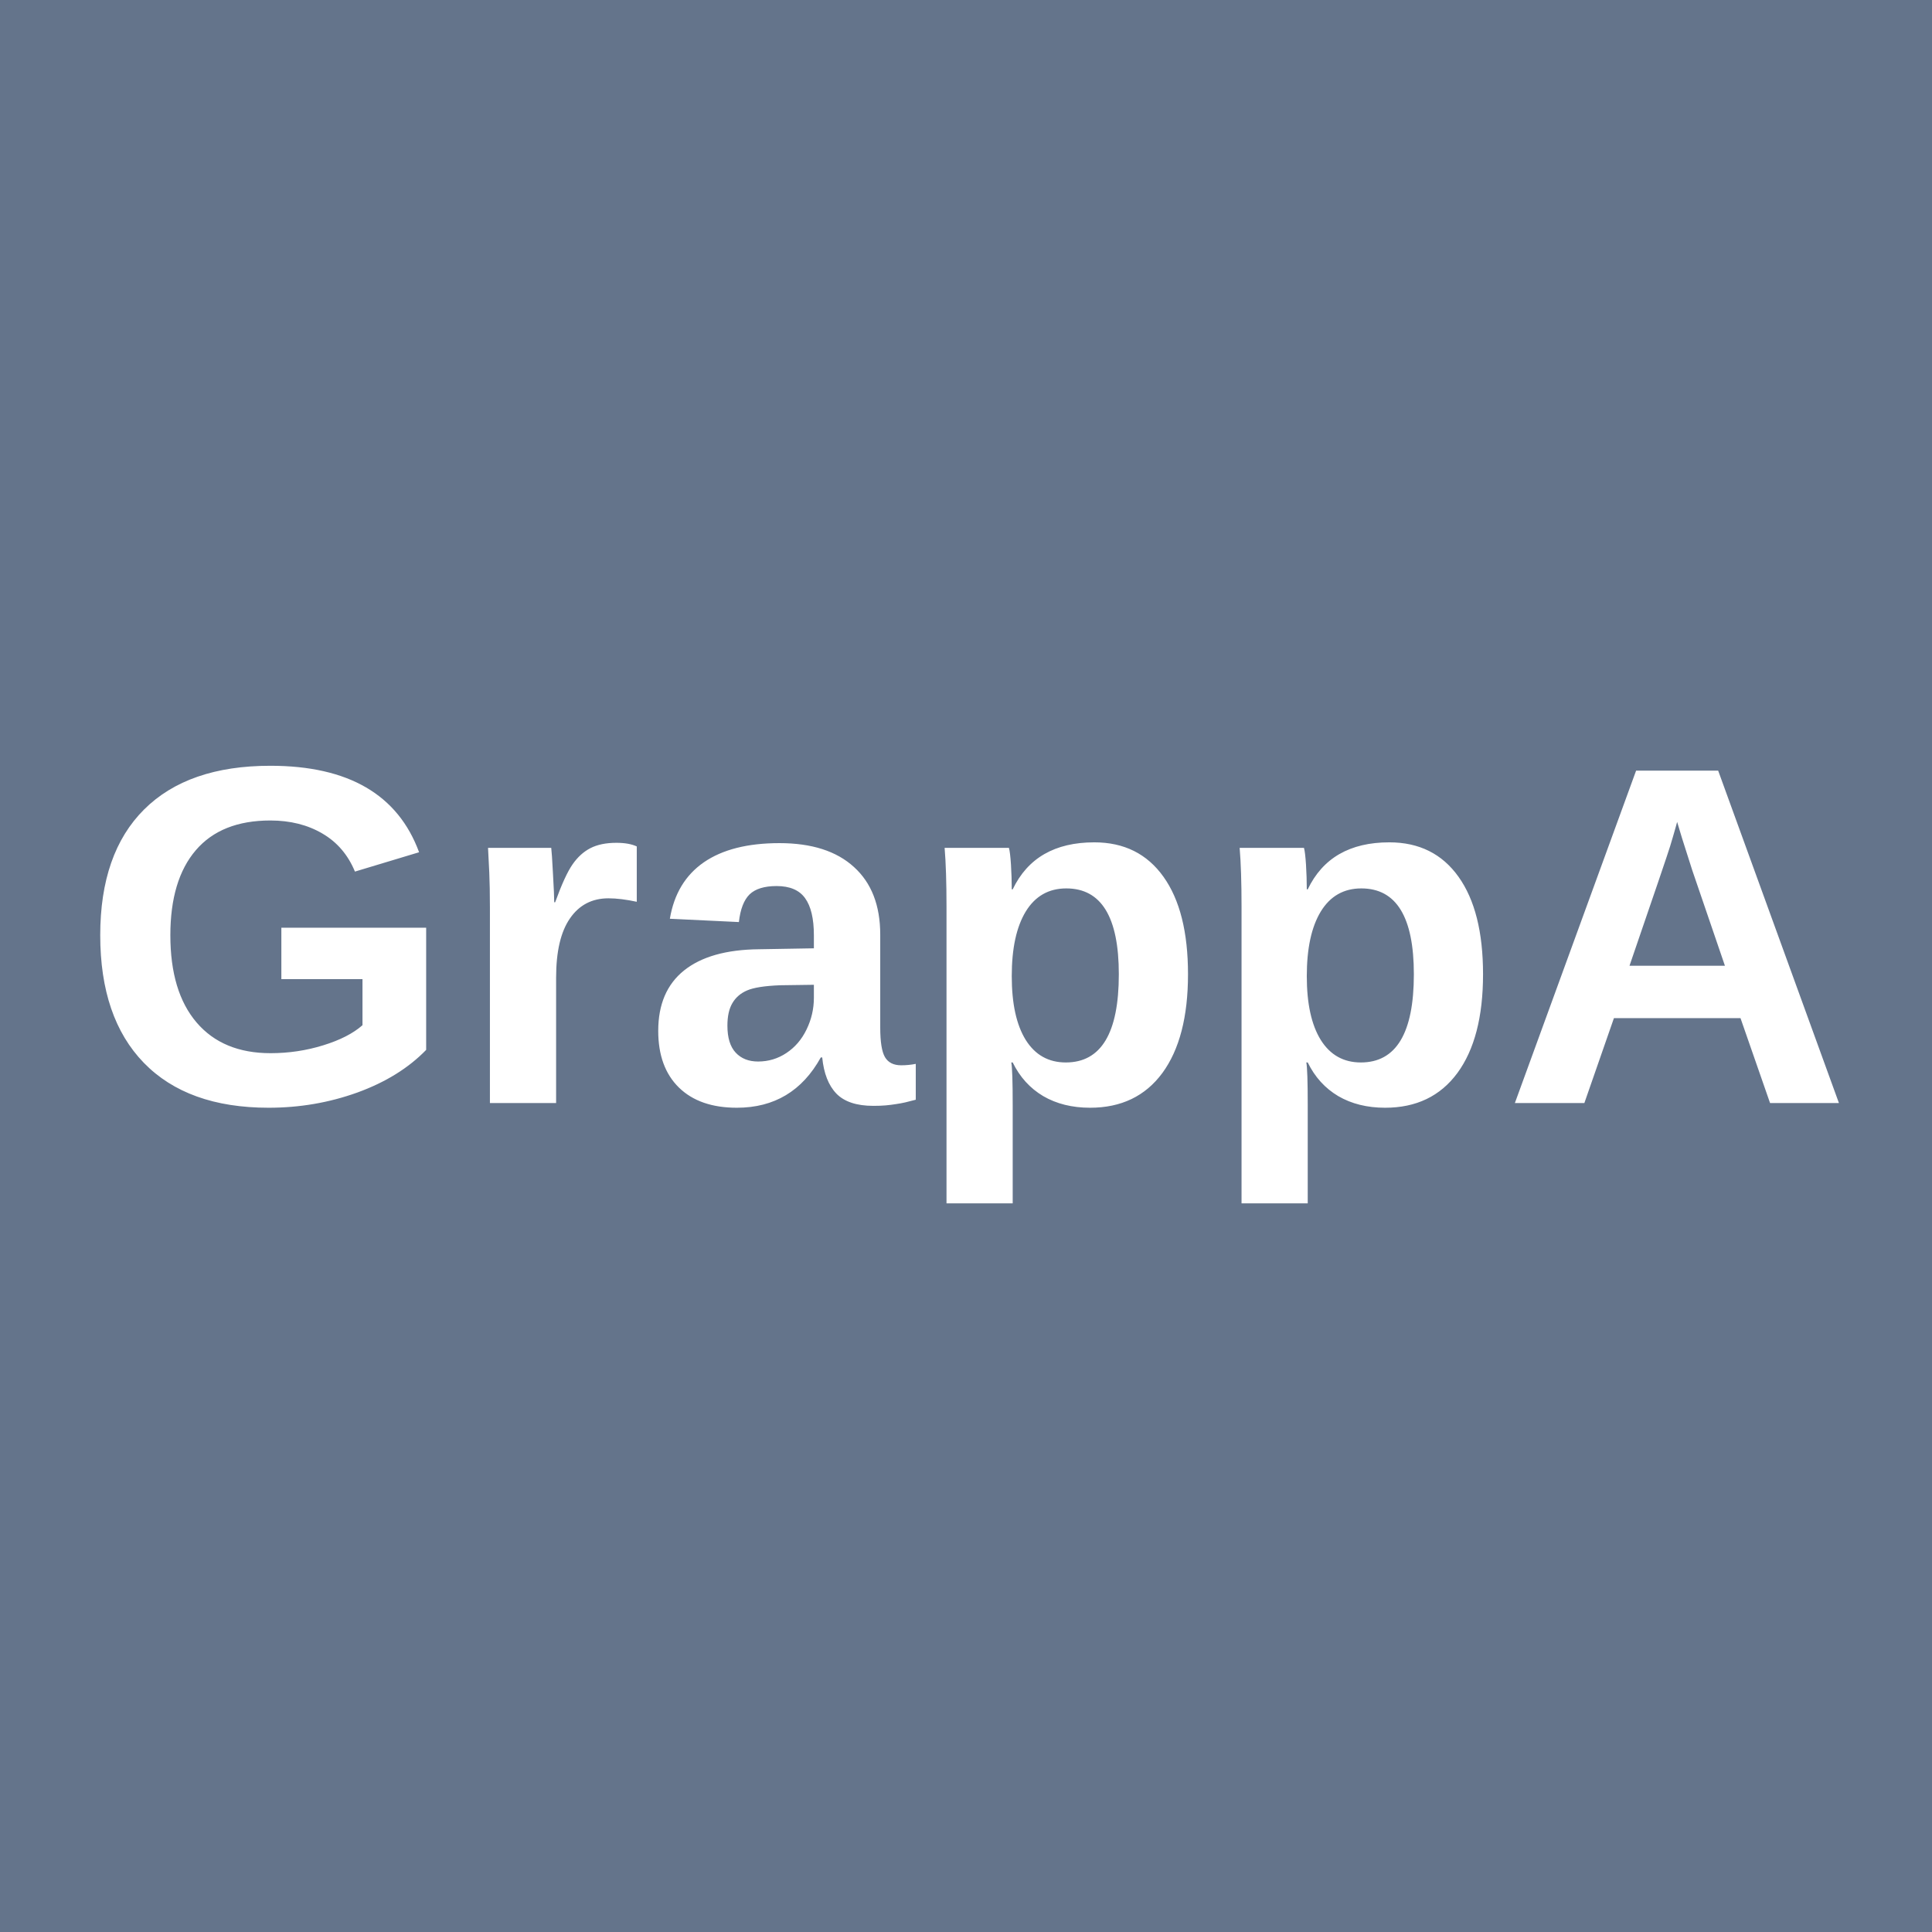
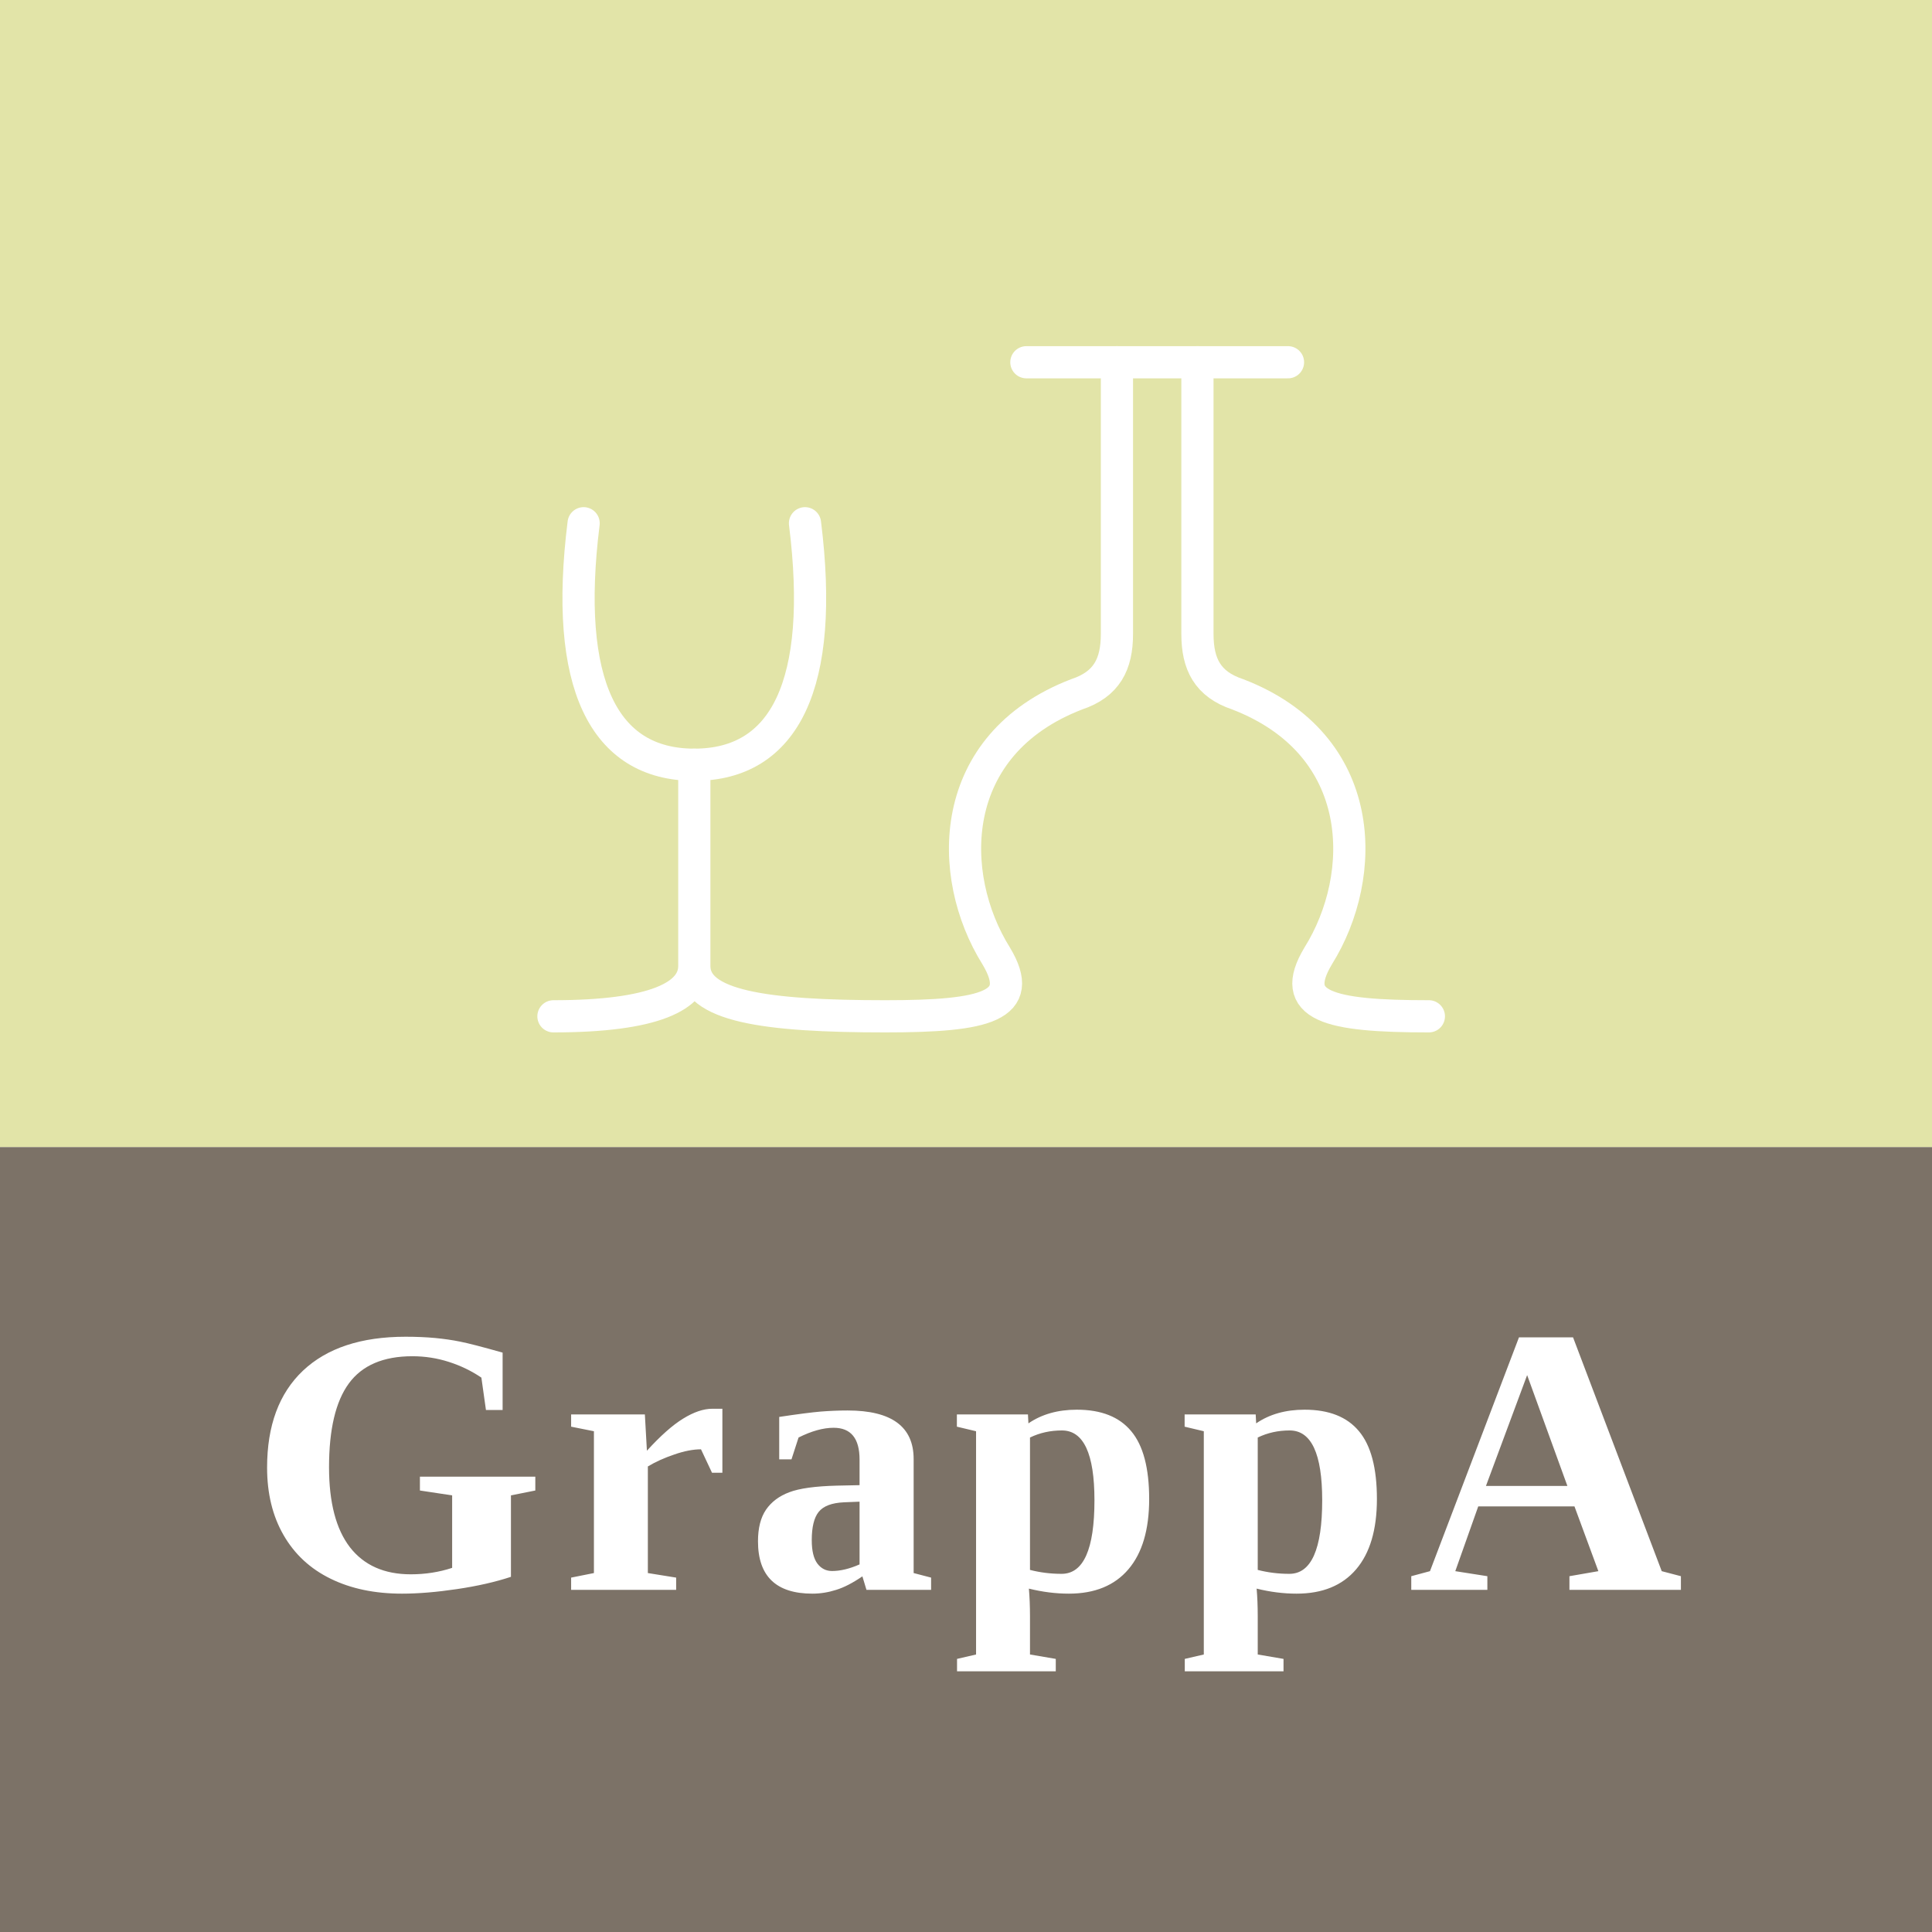
<svg xmlns="http://www.w3.org/2000/svg" width="192" height="192" viewBox="0 0 192 192">
-   <rect width="192" height="192" fill="#64748b" />
-   <text x="96" y="96" text-anchor="middle" dominant-baseline="middle" font-family="Arial, sans-serif" font-size="48" font-weight="bold" fill="white">GrappA</text>
+   <rect width="192" height="114" fill="#E2E4A8" />
+   <rect y="114" width="192" height="78" fill="#7C7267" />
+   <g fill="none" stroke="#FFFFFF" stroke-width="3.2" stroke-linecap="round" stroke-linejoin="round">
+     <path d="M 102 36 L 128 36" />
+     <path d="M 58 52 C 56 68, 60 76, 69 76 C 78 76, 82 68, 80 52" />
+     <path d="M 69 76 L 69 96 C 69 99, 65 101, 55 101 M 69 96 C 69 100, 76 101, 88 101 C 98 101, 102 100, 99 95 C 94 87, 94 74, 107 69 C 110 68, 111 66, 111 63 L 111 36" />
+     <path d="M 119 36 L 119 63 C 119 66, 120 68, 123 69 C 136 74, 136 87, 131 95 C 128 100, 132 101, 142 101" />
+   </g>
+   <text x="96" y="158" text-anchor="middle" font-family="'Cormorant Garamond', 'Georgia', 'Times New Roman', serif" font-size="38" font-weight="600" letter-spacing="1.5" fill="#FFFFFF">GrappA</text>
</svg>
